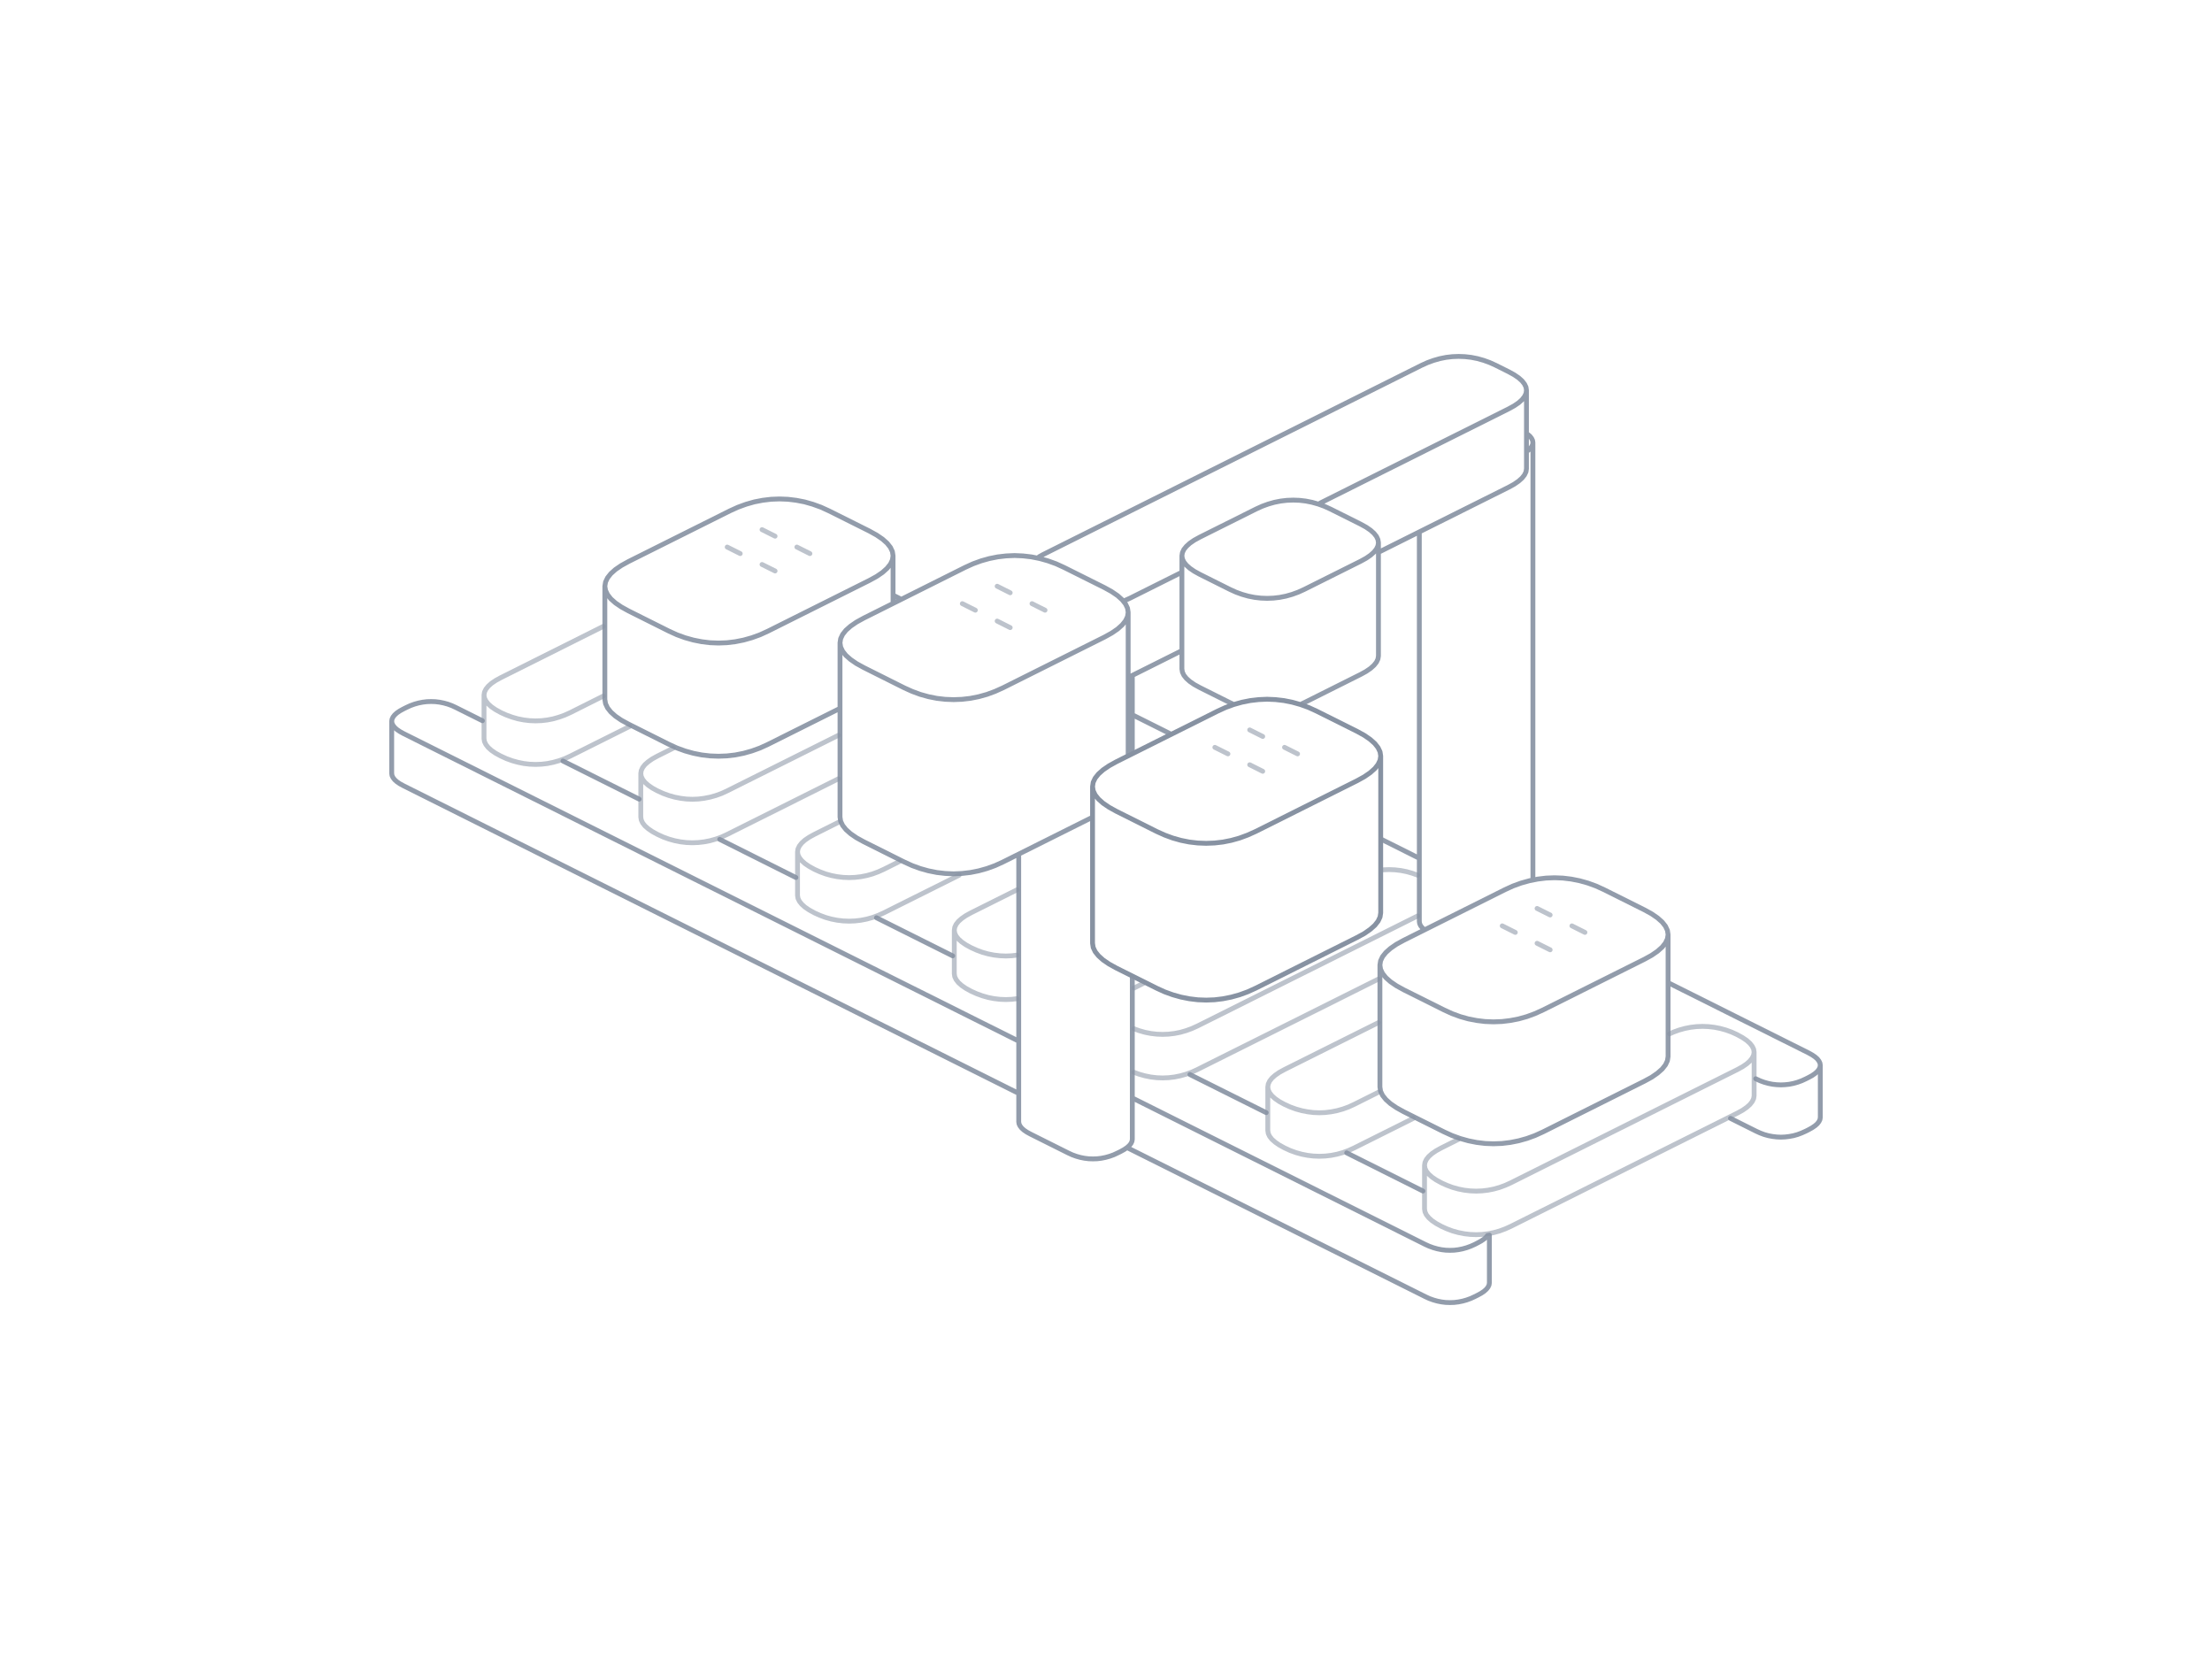
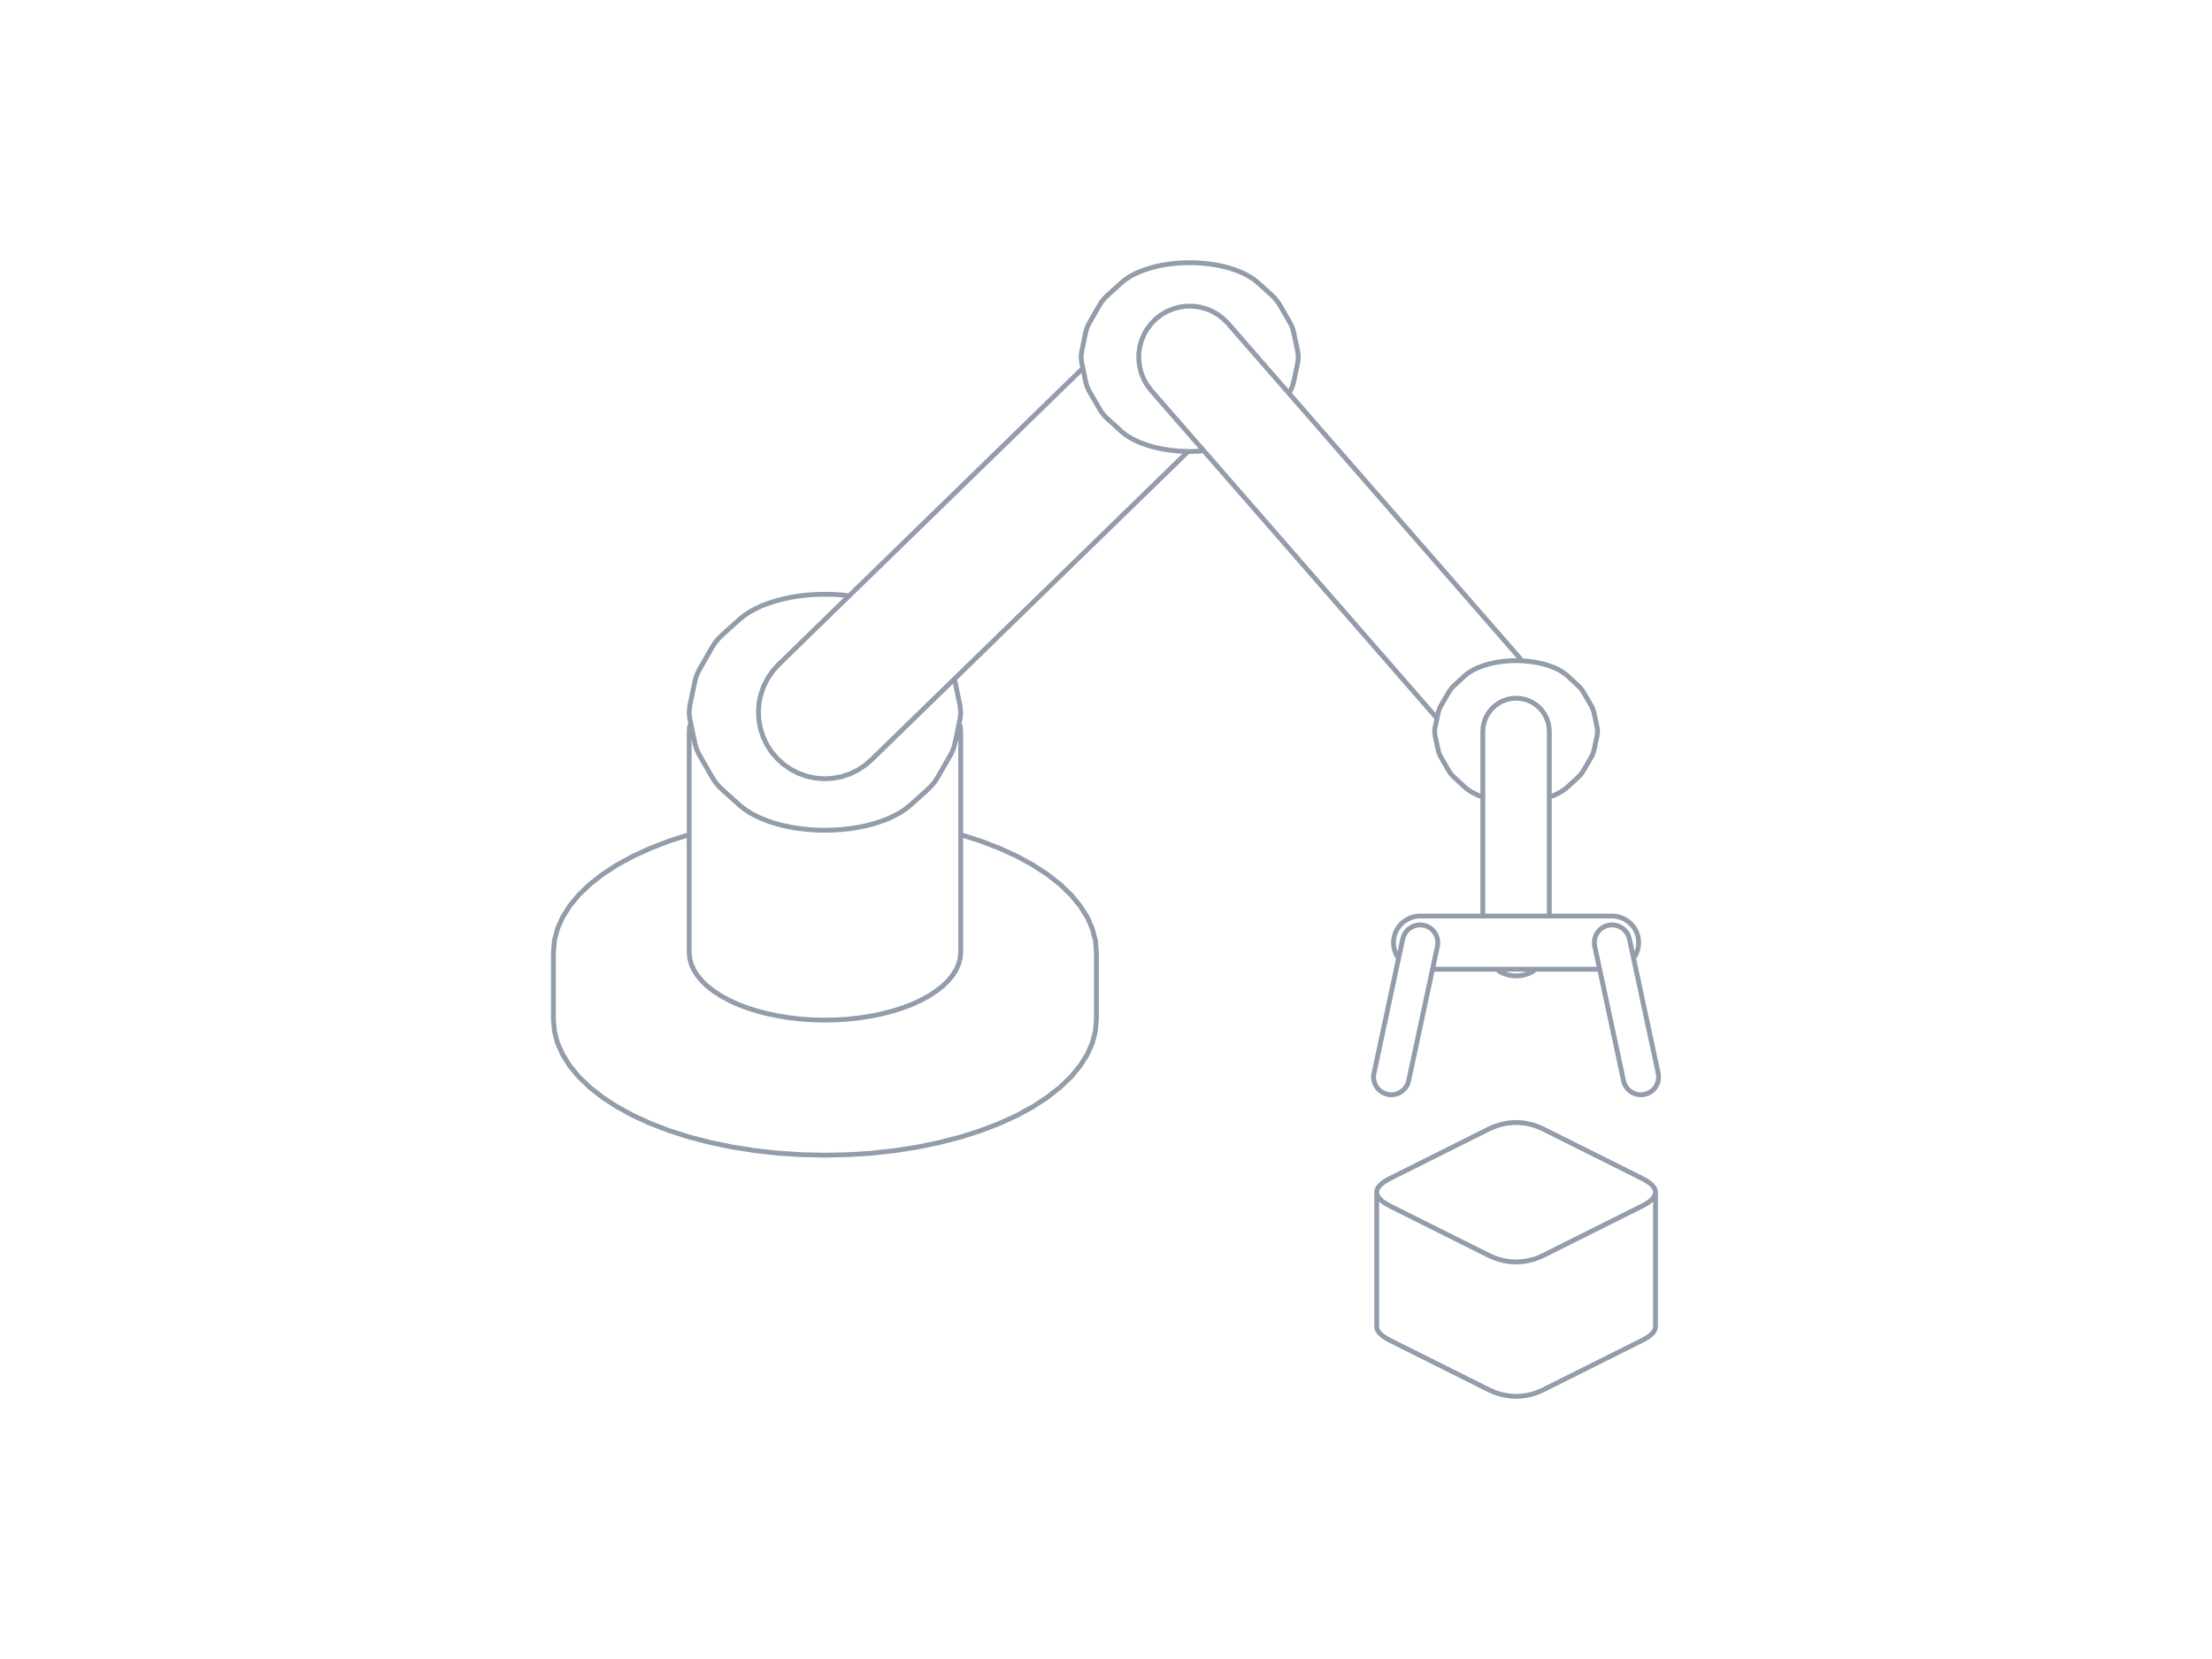
<svg xmlns="http://www.w3.org/2000/svg" viewBox="0 0 480 360" role="img" color="#8792a2" fill="none" stroke="currentColor" stroke-width="1.05" stroke-linecap="round" stroke-linejoin="round">
-   <path vector-effect="non-scaling-stroke" stroke-opacity=".55" d="M130.90,135.93 108.66,147.06 107.55,147.67 106.64,148.29 105.94,148.92 105.44,149.55 105.13,150.19 105.03,150.83 105.03,160.28 105.13,160.92 105.44,161.56 105.94,162.20 106.64,162.83 107.55,163.45 108.66,164.06 108.67,164.06 109.89,164.62 111.13,165.07 112.39,165.42 113.66,165.68 114.94,165.83 116.22,165.88 117.51,165.83 118.79,165.68 120.06,165.42 121.31,165.07 122.56,164.62 123.78,164.06 136.62,157.64 M130.90,151.05 123.78,154.62 122.56,155.17 121.31,155.62 120.06,155.98 118.79,156.23 117.51,156.38 116.22,156.43 114.94,156.38 113.66,156.23 112.39,155.98 111.13,155.62 109.89,155.17 108.67,154.62 108.66,154.61 107.55,154.00 106.64,153.38 105.94,152.75 105.44,152.11 105.13,151.47 105.03,150.83 M146.12,162.34 142.67,164.06 141.56,164.67 140.66,165.30 139.95,165.92 139.45,166.56 139.15,167.20 139.05,167.84 139.05,177.29 139.15,177.93 139.45,178.57 139.95,179.21 140.66,179.83 141.56,180.45 142.67,181.06 142.69,181.07 143.91,181.63 145.15,182.08 146.41,182.43 147.68,182.68 148.96,182.83 150.24,182.88 151.52,182.83 152.80,182.68 154.07,182.43 155.33,182.08 156.57,181.63 157.79,181.07 181.93,169.00 M181.93,159.56 157.79,171.62 156.57,172.18 155.33,172.63 154.07,172.98 152.80,173.23 151.52,173.39 150.24,173.44 148.96,173.39 147.68,173.23 146.41,172.98 145.15,172.63 143.91,172.18 142.69,171.62 142.67,171.62 141.56,171.01 140.66,170.39 139.95,169.76 139.45,169.12 139.15,168.48 139.05,167.84 M182.11,178.36 176.69,181.07 175.58,181.68 174.67,182.30 173.97,182.93 173.47,183.57 173.16,184.21 173.06,184.85 173.06,194.30 173.16,194.94 173.47,195.58 173.97,196.21 174.67,196.84 175.58,197.46 176.69,198.07 176.70,198.08 177.92,198.63 179.16,199.09 180.42,199.44 181.69,199.69 182.97,199.84 184.25,199.89 185.54,199.84 186.82,199.69 188.09,199.44 189.34,199.09 190.58,198.63 191.80,198.08 208.13,189.92 M195.20,186.93 191.80,188.63 190.58,189.18 189.34,189.64 188.09,189.99 186.82,190.24 185.54,190.39 184.25,190.44 182.97,190.39 181.69,190.24 180.42,189.99 179.16,189.64 177.92,189.18 176.70,188.63 176.69,188.62 175.58,188.01 174.67,187.39 173.97,186.76 173.47,186.13 173.16,185.49 173.06,184.85 M220.71,193.08 210.70,198.08 209.59,198.69 208.69,199.31 207.98,199.94 207.48,200.57 207.18,201.21 207.08,201.86 207.08,211.30 207.18,211.95 207.48,212.58 207.98,213.22 208.69,213.85 209.59,214.47 210.70,215.08 210.72,215.09 211.94,215.64 213.18,216.09 214.44,216.45 215.71,216.70 216.99,216.85 218.27,216.90 219.55,216.85 220.71,216.71 M220.71,207.26 219.55,207.40 218.27,207.45 216.99,207.40 215.71,207.25 214.44,207.00 213.18,206.65 211.94,206.19 210.72,205.64 210.70,205.63 209.59,205.02 208.69,204.40 207.98,203.77 207.48,203.14 207.18,202.50 207.08,201.86 M301.42,188.70 300.13,188.75 299.96,188.77 M248.11,213.39 246.06,214.41 M246.06,232.69 247.19,233.10 248.45,233.45 249.72,233.71 251.00,233.86 252.28,233.91 253.57,233.86 254.84,233.71 256.12,233.45 257.37,233.10 258.61,232.65 259.83,232.09 299.09,212.47 M307.64,189.92 306.51,189.51 305.25,189.15 303.98,188.90 302.70,188.75 301.42,188.70 M307.64,198.75 259.83,222.65 258.61,223.20 257.37,223.65 256.12,224.01 254.84,224.26 253.57,224.41 252.28,224.46 251.00,224.41 249.72,224.26 248.45,224.01 247.19,223.65 246.06,223.24 M299.09,221.92 278.73,232.09 277.62,232.70 276.72,233.32 276.01,233.95 275.51,234.59 275.21,235.23 275.11,235.87 275.11,245.32 275.21,245.96 275.51,246.60 276.01,247.23 276.72,247.86 277.62,248.48 278.73,249.09 278.75,249.10 279.97,249.66 281.21,250.11 282.47,250.46 283.74,250.71 285.01,250.86 286.30,250.91 287.58,250.86 288.86,250.71 290.13,250.46 291.39,250.11 292.63,249.66 293.85,249.10 306.69,242.68 M299.27,236.94 293.85,239.65 292.63,240.21 291.39,240.66 290.13,241.01 288.86,241.26 287.58,241.42 286.30,241.47 285.01,241.42 283.74,241.26 282.47,241.01 281.21,240.66 279.97,240.21 278.75,239.65 278.73,239.65 277.62,239.04 276.72,238.42 276.01,237.79 275.51,237.15 275.21,236.51 275.11,235.87 M369.45,222.72 368.16,222.77 366.88,222.92 365.61,223.17 364.35,223.52 363.11,223.97 362.32,224.33 M316.42,247.27 312.75,249.10 311.64,249.71 310.73,250.33 310.03,250.96 309.52,251.60 309.22,252.24 309.12,252.88 309.12,262.33 309.22,262.97 309.52,263.61 310.03,264.24 310.73,264.87 311.64,265.49 312.75,266.10 312.76,266.11 313.98,266.66 315.22,267.12 316.48,267.47 317.75,267.72 319.03,267.87 320.31,267.92 321.60,267.87 322.87,267.72 324.14,267.47 325.40,267.12 326.64,266.66 327.86,266.11 377.01,241.54 378.12,240.93 379.03,240.30 379.73,239.68 380.23,239.04 380.54,238.40 380.64,237.76 380.64,228.31 380.54,227.67 380.23,227.03 379.73,226.40 379.03,225.77 378.12,225.15 377.01,224.54 377.00,224.53 375.78,223.97 374.54,223.52 373.28,223.17 372.01,222.92 370.73,222.77 369.45,222.72 M380.64,228.31 380.54,228.95 380.23,229.59 379.73,230.23 379.03,230.86 378.12,231.48 377.01,232.09 327.86,256.66 326.64,257.21 325.40,257.67 324.14,258.02 322.87,258.27 321.60,258.42 320.31,258.47 319.03,258.42 317.75,258.27 316.48,258.02 315.22,257.67 313.98,257.21 312.76,256.66 312.75,256.65 311.64,256.04 310.73,255.42 310.03,254.79 309.52,254.16 309.22,253.52 309.12,252.88 M165.36,114.93 168.19,116.35 M157.80,118.71 160.63,120.13 M172.92,118.71 175.75,120.13 M165.36,122.49 168.19,123.90 M216.38,127.21 219.21,128.63 M208.82,130.99 211.65,132.41 M223.94,130.99 226.77,132.41 M216.38,134.77 219.21,136.19 M271.18,158.39 274.01,159.81 M263.62,162.17 266.46,163.59 M278.74,162.17 281.57,163.59 M271.18,165.95 274.01,167.37 M333.54,197.13 336.38,198.55 M325.98,200.91 328.82,202.33 M341.10,200.91 343.93,202.33 M333.54,204.69 336.38,206.11" />
-   <path vector-effect="non-scaling-stroke" stroke-opacity=".9" d="M375.51,242.68 381.09,245.47 381.95,245.86 382.83,246.19 383.73,246.44 384.63,246.61 385.54,246.72 386.45,246.76 387.36,246.72 388.27,246.61 389.18,246.44 390.07,246.19 390.95,245.86 391.82,245.47 392.42,245.17 393.21,244.73 393.86,244.29 394.36,243.85 394.71,243.39 394.93,242.94 395.00,242.48 395.00,231.15 394.93,230.69 394.71,230.24 394.36,229.78 393.86,229.34 393.21,228.90 392.42,228.46 362.32,213.41 M307.64,186.07 299.96,182.23 M253.78,159.14 246.06,155.28 M195.20,129.85 194.14,129.32 M395.00,231.15 394.93,231.60 394.71,232.06 394.36,232.51 393.86,232.95 393.21,233.40 392.42,233.83 391.82,234.13 390.95,234.53 390.07,234.85 389.18,235.10 388.27,235.28 387.36,235.38 386.45,235.42 385.54,235.38 384.63,235.28 383.73,235.10 382.83,234.85 381.95,234.53 381.09,234.13 380.99,234.08 M93.55,152.23 92.64,152.26 91.73,152.37 90.82,152.55 89.93,152.80 89.05,153.12 88.18,153.52 87.58,153.82 86.79,154.25 86.14,154.69 85.64,155.14 85.29,155.59 85.07,156.05 85.00,156.50 85.00,167.84 85.07,168.30 85.29,168.75 85.64,169.20 86.14,169.65 86.79,170.09 87.58,170.52 220.71,237.09 M244.90,249.19 309.28,281.37 310.14,281.77 311.03,282.09 311.92,282.34 312.82,282.52 313.73,282.63 314.64,282.66 315.56,282.63 316.46,282.52 317.37,282.34 318.26,282.09 319.14,281.77 320.01,281.37 320.61,281.07 321.40,280.64 322.05,280.20 322.55,279.75 322.90,279.30 323.12,278.84 323.19,278.39 323.19,268.01 M308.77,258.45 292.23,250.17 M274.76,241.44 258.21,233.17 M206.73,207.42 190.19,199.15 M172.71,190.42 156.17,182.14 M138.70,173.41 122.16,165.14 M104.68,156.40 98.91,153.52 98.05,153.12 97.17,152.80 96.27,152.55 95.37,152.37 94.46,152.26 93.55,152.23 M322.81,268.08 322.55,268.41 322.05,268.86 321.40,269.30 320.61,269.73 320.01,270.04 319.14,270.43 318.26,270.75 317.37,271.00 316.46,271.18 315.56,271.29 314.64,271.32 313.73,271.29 312.82,271.18 311.92,271.00 311.03,270.75 310.14,270.43 309.28,270.04 246.06,238.43 M220.71,225.75 87.58,159.19 86.79,158.75 86.14,158.31 85.64,157.86 85.29,157.41 85.07,156.96 85.00,156.50 M307.99,115.81 307.99,199.97 308.06,200.42 308.27,200.88 308.63,201.33 308.85,201.53 M332.64,190.61 332.64,96.03 332.57,95.58 332.35,95.12 332.00,94.67 331.59,94.31 M332.64,96.03 332.57,96.49 332.35,96.94 332.00,97.39 331.59,97.75 M221.06,185.73 221.06,243.43 221.13,243.88 221.35,244.34 221.70,244.79 222.20,245.24 222.85,245.68 223.64,246.11 231.80,250.19 232.67,250.59 233.55,250.91 234.44,251.16 235.34,251.34 236.25,251.45 237.17,251.48 238.08,251.45 238.99,251.34 239.89,251.16 240.78,250.91 241.67,250.59 242.53,250.19 243.14,249.89 243.92,249.46 244.57,249.02 245.07,248.57 245.43,248.12 245.64,247.66 245.71,247.21 245.71,212.19 M245.71,163.18 245.71,146.95 M316.53,77.34 315.17,77.39 313.80,77.55 312.45,77.82 311.11,78.20 309.78,78.68 308.48,79.27 226.32,120.35 225.48,120.82 M245.16,146.83 245.22,146.81 256.12,141.36 M299.47,119.68 327.38,105.73 328.56,105.08 329.53,104.41 330.28,103.74 330.81,103.07 331.14,102.38 331.24,101.70 331.24,84.69 331.14,84.01 330.81,83.33 330.28,82.65 329.53,81.98 328.56,81.32 327.38,80.67 324.58,79.27 323.28,78.68 321.96,78.20 320.62,77.82 319.26,77.55 317.90,77.39 316.53,77.34 M331.24,84.69 331.14,85.38 330.81,86.06 330.28,86.74 329.53,87.41 328.56,88.07 327.38,88.72 286.49,109.16 M256.12,124.35 245.22,129.80 244.09,130.31 M280.63,108.52 279.26,108.57 277.90,108.73 276.54,109.00 275.20,109.38 273.88,109.86 272.58,110.45 260.33,116.57 259.15,117.22 258.19,117.88 257.44,118.56 256.90,119.23 256.58,119.91 256.47,120.60 256.47,145.16 256.58,145.85 256.90,146.53 257.44,147.21 258.19,147.88 259.15,148.54 260.33,149.19 266.91,152.48 267.31,152.66 M282.61,152.66 283.01,152.48 295.26,146.35 296.44,145.70 297.40,145.04 298.15,144.37 298.69,143.69 299.01,143.01 299.12,142.33 299.12,117.76 299.01,117.08 298.69,116.40 298.15,115.72 297.40,115.05 296.44,114.39 295.26,113.74 288.68,110.45 287.38,109.86 286.06,109.38 284.71,109.00 283.36,108.73 282.00,108.57 280.63,108.52 M299.12,117.76 299.01,118.45 298.69,119.13 298.15,119.81 297.40,120.48 296.44,121.14 295.26,121.79 283.01,127.91 281.71,128.50 280.39,128.98 279.05,129.36 277.69,129.63 276.33,129.79 274.96,129.84 273.59,129.79 272.23,129.63 270.87,129.36 269.53,128.98 268.21,128.50 266.91,127.91 260.33,124.62 259.15,123.97 258.19,123.31 257.44,122.64 256.90,121.96 256.58,121.28 256.47,120.60 M169.14,108.27 167.31,108.34 165.49,108.56 163.69,108.91 161.90,109.42 160.14,110.06 158.40,110.85 136.41,121.84 134.83,122.71 133.54,123.59 132.54,124.49 131.83,125.39 131.40,126.30 131.25,127.21 131.25,151.78 131.40,152.69 131.83,153.60 132.54,154.50 133.54,155.40 134.83,156.28 136.41,157.14 145.17,161.53 146.91,162.32 148.67,162.96 150.46,163.46 152.27,163.82 154.08,164.03 155.91,164.10 157.73,164.03 159.55,163.82 161.36,163.46 163.14,162.96 164.91,162.32 166.64,161.53 181.93,153.89 M193.79,130.56 193.79,120.60 193.65,119.69 193.22,118.78 192.50,117.87 191.50,116.98 190.21,116.10 188.64,115.23 179.87,110.85 178.14,110.06 176.37,109.42 174.58,108.91 172.78,108.56 170.96,108.34 169.14,108.27 M193.79,120.60 193.65,121.51 193.22,122.42 192.50,123.32 191.50,124.22 190.21,125.10 188.64,125.96 166.64,136.96 164.91,137.75 163.14,138.39 161.36,138.89 159.55,139.25 157.73,139.47 155.91,139.54 154.08,139.47 152.27,139.25 150.46,138.89 148.67,138.39 146.91,137.75 145.17,136.96 136.41,132.58 134.83,131.71 133.54,130.83 132.54,129.94 131.83,129.03 131.40,128.12 131.25,127.21 M220.16,120.55 218.33,120.63 216.52,120.84 214.71,121.20 212.92,121.70 211.16,122.34 209.42,123.13 187.43,134.13 185.85,135.00 184.57,135.88 183.56,136.77 182.85,137.67 182.42,138.58 182.28,139.49 182.28,177.29 182.42,178.20 182.85,179.11 183.56,180.01 184.57,180.91 185.85,181.79 187.43,182.66 196.20,187.04 197.93,187.83 199.69,188.47 201.48,188.97 203.29,189.33 205.11,189.54 206.93,189.62 208.75,189.54 210.57,189.33 212.38,188.97 214.17,188.47 215.93,187.83 217.66,187.04 236.73,177.51 M244.81,163.63 244.81,132.88 244.67,131.97 244.24,131.06 243.52,130.16 242.52,129.26 241.23,128.38 239.66,127.51 230.89,123.13 229.16,122.34 227.39,121.70 225.61,121.20 223.80,120.84 221.98,120.63 220.16,120.55 M244.81,132.88 244.67,133.79 244.24,134.70 243.52,135.60 242.52,136.50 241.23,137.38 239.66,138.25 217.66,149.25 215.93,150.03 214.17,150.68 212.38,151.18 210.57,151.54 208.75,151.75 206.93,151.82 205.11,151.75 203.29,151.54 201.48,151.18 199.69,150.68 197.93,150.03 196.20,149.25 187.43,144.86 185.85,143.99 184.57,143.11 183.56,142.22 182.85,141.32 182.42,140.41 182.28,139.49 M337.32,190.47 335.50,190.54 333.68,190.76 331.87,191.12 330.08,191.62 328.32,192.26 326.59,193.05 304.59,204.05 303.02,204.91 301.73,205.80 300.73,206.69 300.01,207.59 299.58,208.50 299.44,209.41 299.44,235.87 299.58,236.78 300.01,237.69 300.73,238.59 301.73,239.49 303.02,240.37 304.59,241.24 313.36,245.62 315.09,246.41 316.86,247.05 318.64,247.55 320.45,247.91 322.27,248.13 324.09,248.20 325.92,248.13 327.73,247.91 329.54,247.55 331.33,247.05 333.09,246.41 334.83,245.62 356.82,234.62 358.40,233.76 359.68,232.87 360.69,231.98 361.40,231.08 361.83,230.17 361.97,229.26 361.97,202.80 361.83,201.89 361.40,200.98 360.69,200.08 359.68,199.18 358.40,198.30 356.82,197.43 348.05,193.05 346.32,192.26 344.56,191.62 342.77,191.12 340.96,190.76 339.14,190.54 337.32,190.47 M361.97,202.80 361.83,203.71 361.40,204.62 360.69,205.52 359.68,206.42 358.40,207.30 356.82,208.17 334.83,219.16 333.09,219.95 331.33,220.60 329.54,221.10 327.73,221.45 325.92,221.67 324.09,221.74 322.27,221.67 320.45,221.45 318.64,221.10 316.86,220.60 315.09,219.95 313.36,219.16 304.59,214.78 303.02,213.91 301.73,213.03 300.73,212.14 300.01,211.23 299.58,210.33 299.44,209.41" />
-   <path vector-effect="non-scaling-stroke" stroke-opacity="1" d="M274.96,151.73 273.14,151.81 271.32,152.02 269.51,152.38 267.72,152.88 265.96,153.52 264.23,154.31 242.23,165.31 240.66,166.18 239.37,167.06 238.37,167.95 237.65,168.85 237.22,169.76 237.08,170.68 237.08,204.69 237.22,205.60 237.65,206.51 238.37,207.41 239.37,208.31 240.66,209.19 242.23,210.06 251.00,214.44 252.73,215.23 254.50,215.87 256.28,216.37 258.09,216.73 259.91,216.95 261.73,217.02 263.56,216.95 265.37,216.73 267.18,216.37 268.97,215.87 270.73,215.23 272.47,214.44 294.46,203.44 296.04,202.58 297.32,201.69 298.33,200.80 299.04,199.90 299.47,198.99 299.61,198.08 299.61,164.06 299.47,163.15 299.04,162.24 298.33,161.34 297.32,160.44 296.04,159.56 294.46,158.69 285.69,154.31 283.96,153.52 282.19,152.88 280.41,152.38 278.60,152.02 276.78,151.81 274.96,151.73 M299.61,164.06 299.47,164.97 299.04,165.88 298.33,166.78 297.32,167.68 296.04,168.56 294.46,169.43 272.47,180.43 270.73,181.21 268.97,181.86 267.18,182.36 265.37,182.72 263.56,182.93 261.73,183.00 259.91,182.93 258.09,182.72 256.28,182.36 254.50,181.86 252.73,181.21 251.00,180.43 242.23,176.04 240.66,175.17 239.37,174.29 238.37,173.40 237.65,172.50 237.22,171.59 237.08,170.68" />
+   <path vector-effect="non-scaling-stroke" stroke-opacity=".9" d="M149.20,181.23 145.21,182.50 141.13,184.07 137.35,185.80 133.87,187.70 130.74,189.74 127.98,191.90 125.61,194.18 123.64,196.56 122.10,199.01 120.98,201.52 120.31,204.07 120.09,206.63 120.09,221.22 120.31,223.78 120.98,226.33 122.10,228.84 123.64,231.29 125.61,233.67 127.98,235.94 130.74,238.11 133.87,240.15 137.35,242.05 141.13,243.78 145.21,245.35 149.55,246.73 154.11,247.91 158.86,248.90 163.76,249.67 168.78,250.23 173.87,250.56 179.01,250.67 184.14,250.56 189.24,250.23 194.26,249.67 199.16,248.90 203.91,247.91 208.47,246.73 212.80,245.35 216.88,243.78 220.67,242.05 224.14,240.15 227.27,238.11 230.03,235.94 232.40,233.67 234.37,231.29 235.92,228.84 237.03,226.33 237.70,223.78 237.92,221.22 237.92,206.63 237.70,204.07 237.03,201.52 235.92,199.01 234.37,196.56 232.40,194.18 230.03,191.90 227.27,189.74 224.14,187.70 220.67,185.80 216.88,184.07 212.80,182.50 208.82,181.23 M149.65,157.53 149.55,158.72 149.55,206.63 149.66,207.92 149.99,209.19 150.55,210.45 151.32,211.67 152.31,212.86 153.49,214.00 154.88,215.08 156.44,216.10 158.18,217.05 160.07,217.92 162.11,218.70 164.28,219.39 166.56,219.98 168.93,220.47 171.38,220.86 173.89,221.14 176.44,221.31 179.01,221.36 181.57,221.31 184.12,221.14 186.63,220.86 189.08,220.47 191.46,219.98 193.74,219.39 195.90,218.70 197.94,217.92 199.84,217.05 201.57,216.10 203.14,215.08 204.52,214.00 205.71,212.86 206.69,211.67 207.46,210.45 208.02,209.19 208.35,207.92 208.47,206.63 208.47,158.72 208.36,157.53 M149.55,154.56 149.66,155.84 150.76,161.13 151.08,162.36 151.62,163.57 154.45,168.52 155.12,169.58 155.97,170.61 156.99,171.59 160.64,174.86 161.63,175.64 162.76,176.37 164.01,177.05 165.37,177.68 166.84,178.24 168.40,178.74 170.04,179.17 171.75,179.52 173.52,179.80 175.32,180.00 177.16,180.12 179.01,180.16 180.86,180.12 182.69,180.00 184.50,179.80 186.26,179.52 187.97,179.17 189.61,178.74 191.17,178.24 192.64,177.68 194.00,177.05 195.25,176.37 196.38,175.64 197.38,174.86 201.02,171.59 202.05,170.61 202.90,169.58 203.56,168.52 206.40,163.57 206.93,162.36 207.26,161.13 208.35,155.84 208.47,154.56 208.35,153.27 207.26,147.98 207.19,147.74 M183.82,129.24 182.69,129.11 180.86,128.99 179.01,128.95 177.16,128.99 175.32,129.11 173.52,129.31 171.75,129.59 170.04,129.95 168.40,130.37 166.84,130.87 165.37,131.43 164.01,132.06 162.76,132.74 161.63,133.48 160.64,134.26 156.99,137.52 155.97,138.51 155.12,139.53 154.45,140.59 151.62,145.55 151.08,146.76 150.76,147.98 149.66,153.27 149.55,154.56 M234.68,80.20 168.94,144.22 167.68,145.62 166.61,147.17 165.75,148.86 165.12,150.64 164.72,152.48 164.58,154.36 164.67,156.25 165.02,158.11 165.60,159.90 166.41,161.61 167.44,163.19 168.67,164.62 170.07,165.89 171.62,166.96 173.31,167.82 175.09,168.45 176.93,168.84 178.81,168.99 180.70,168.89 182.56,168.55 184.35,167.96 186.06,167.15 187.64,166.12 189.07,164.90 257.47,98.30 M235.83,71.24 235.57,72.22 234.69,76.46 234.60,77.48 234.69,78.51 235.57,82.74 235.83,83.72 236.26,84.69 238.54,88.65 239.07,89.50 239.75,90.32 240.57,91.10 243.47,93.72 244.26,94.35 245.16,94.93 246.16,95.48 247.26,95.98 248.43,96.43 249.68,96.83 250.99,97.17 252.36,97.45 253.77,97.68 255.22,97.84 256.68,97.93 258.16,97.97 259.64,97.93 260.78,97.86 M279.88,85.02 280.07,84.69 280.49,83.72 280.75,82.74 281.64,78.51 281.73,77.48 281.64,76.46 280.75,72.22 280.49,71.24 280.07,70.28 277.79,66.31 277.25,65.47 276.58,64.65 275.76,63.86 272.86,61.24 272.06,60.62 271.16,60.03 270.16,59.48 269.07,58.98 267.90,58.53 266.65,58.14 265.33,57.79 263.97,57.51 262.56,57.29 261.11,57.13 259.64,57.03 258.16,57.00 256.68,57.03 255.22,57.13 253.77,57.29 252.36,57.51 250.99,57.79 249.68,58.14 248.43,58.53 247.26,58.98 246.16,59.48 245.16,60.03 244.26,60.62 243.47,61.24 240.57,63.86 239.75,64.65 239.07,65.47 238.54,66.31 236.26,70.28 235.83,71.24 M329.99,143.03 266.50,70.21 265.48,69.19 264.34,68.30 263.09,67.57 261.75,67.02 260.35,66.64 258.92,66.44 257.47,66.44 256.04,66.62 254.64,67.00 253.30,67.54 252.04,68.26 250.89,69.14 249.87,70.16 248.98,71.31 248.25,72.56 247.70,73.90 247.32,75.29 247.12,76.73 247.12,78.17 247.31,79.61 247.68,81.01 248.23,82.35 248.95,83.60 249.82,84.75 311.54,155.54 M325.69,143.58 324.64,143.74 323.61,143.96 322.62,144.21 321.69,144.51 320.81,144.85 319.99,145.22 319.24,145.63 318.56,146.07 317.97,146.54 315.82,148.51 315.20,149.10 314.70,149.72 314.30,150.35 312.57,153.32 312.25,154.04 312.06,154.78 311.38,157.95 311.31,158.72 311.38,159.49 312.06,162.67 312.25,163.40 312.57,164.13 314.30,167.10 314.70,167.73 315.20,168.34 315.82,168.93 317.97,170.90 318.56,171.37 319.24,171.81 319.99,172.22 320.81,172.60 321.42,172.83 M336.55,172.83 337.17,172.60 337.99,172.22 338.74,171.81 339.41,171.37 340.01,170.90 342.16,168.93 342.77,168.34 343.28,167.73 343.68,167.10 345.40,164.13 345.72,163.40 345.92,162.67 346.60,159.49 346.66,158.72 346.60,157.95 345.92,154.78 345.72,154.04 345.40,153.32 343.68,150.35 343.28,149.72 342.77,149.10 342.16,148.51 340.01,146.54 339.41,146.07 338.74,145.63 337.99,145.22 337.17,144.85 336.29,144.51 335.35,144.21 334.37,143.96 333.34,143.74 332.28,143.58 331.20,143.46 330.10,143.38 328.99,143.36 327.88,143.38 326.78,143.46 325.69,143.58 M325.19,210.67 325.38,210.80 326.23,211.22 327.12,211.52 328.05,211.70 328.99,211.77 329.93,211.70 330.86,211.52 331.75,211.22 332.60,210.80 332.79,210.67 M336.20,198.43 336.20,158.72 336.14,157.78 335.96,156.86 335.65,155.96 335.24,155.11 334.71,154.33 334.09,153.62 333.38,153.00 332.60,152.47 331.75,152.06 330.86,151.75 329.93,151.57 328.99,151.51 328.05,151.57 327.12,151.75 326.23,152.06 325.38,152.47 324.60,153.00 323.89,153.62 323.26,154.33 322.74,155.11 322.32,155.96 322.02,156.86 321.83,157.78 321.77,158.72 321.77,198.43 M354.75,207.54 354.82,207.44 355.15,206.76 355.39,206.04 355.54,205.30 355.59,204.55 355.54,203.80 355.39,203.06 355.15,202.34 354.82,201.66 354.40,201.04 353.90,200.47 353.33,199.97 352.71,199.55 352.03,199.22 351.31,198.97 350.57,198.83 349.82,198.78 308.16,198.78 307.40,198.83 306.66,198.97 305.95,199.22 305.27,199.55 304.64,199.97 304.08,200.47 303.58,201.04 303.16,201.66 302.82,202.34 302.58,203.06 302.43,203.80 302.38,204.55 302.43,205.30 302.58,206.04 302.82,206.76 303.16,207.44 303.22,207.54 M311.21,210.32 346.76,210.32 M298.15,232.91 298.07,233.41 298.06,233.91 298.12,234.41 298.25,234.90 298.43,235.36 298.68,235.80 298.98,236.21 299.33,236.57 299.72,236.88 300.16,237.14 300.62,237.34 301.10,237.48 301.60,237.55 302.10,237.56 302.60,237.50 303.09,237.38 303.56,237.19 304.00,236.94 304.40,236.64 304.76,236.29 305.08,235.90 305.33,235.47 305.53,235.00 305.67,234.52 311.92,205.36 311.99,204.86 312.00,204.36 311.94,203.86 311.82,203.37 311.63,202.90 311.39,202.46 311.09,202.06 310.74,201.69 310.34,201.38 309.91,201.12 309.45,200.92 308.96,200.79 308.47,200.71 307.96,200.71 307.46,200.77 306.97,200.89 306.51,201.07 306.07,201.32 305.66,201.62 305.30,201.97 304.99,202.37 304.73,202.80 304.53,203.26 304.39,203.74 298.15,232.91 M352.31,234.52 352.44,235.00 352.64,235.47 352.90,235.90 353.21,236.29 353.57,236.64 353.98,236.94 354.42,237.19 354.88,237.38 355.37,237.50 355.87,237.56 356.38,237.55 356.87,237.48 357.36,237.34 357.82,237.14 358.25,236.88 358.65,236.57 359.00,236.21 359.30,235.80 359.54,235.36 359.73,234.90 359.85,234.41 359.91,233.91 359.90,233.41 359.83,232.91 353.58,203.74 353.44,203.26 353.25,202.80 352.99,202.37 352.67,201.97 352.31,201.62 351.91,201.32 351.47,201.07 351.00,200.89 350.51,200.77 350.01,200.71 349.51,200.71 349.01,200.79 348.53,200.92 348.07,201.12 347.63,201.38 347.24,201.69 346.89,202.06 346.59,202.46 346.34,202.90 346.16,203.37 346.03,203.86 345.98,204.36 345.98,204.86 346.06,205.36 352.31,234.52 M328.99,243.58 327.98,243.62 326.98,243.74 325.99,243.94 325.00,244.22 324.03,244.57 323.07,245.00 301.57,255.75 300.71,256.23 300.00,256.72 299.45,257.21 299.05,257.71 298.81,258.21 298.74,258.71 298.74,287.87 298.81,288.38 299.05,288.88 299.45,289.37 300.00,289.87 300.71,290.35 301.57,290.83 323.07,301.58 324.03,302.01 325.00,302.37 325.99,302.65 326.98,302.84 327.98,302.96 328.99,303.00 329.99,302.96 331.00,302.84 331.99,302.65 332.98,302.37 333.95,302.01 334.90,301.58 356.40,290.83 357.27,290.35 357.98,289.87 358.53,289.37 358.93,288.88 359.16,288.38 359.24,287.87 359.24,258.71 359.16,258.21 358.93,257.71 358.53,257.21 357.98,256.72 357.27,256.23 356.40,255.75 334.90,245.00 333.95,244.57 332.98,244.22 331.99,243.94 331.00,243.74 329.99,243.62 328.99,243.58 M359.24,258.71 359.16,259.21 358.93,259.71 358.53,260.21 357.98,260.70 357.27,261.19 356.40,261.67 334.90,272.42 333.95,272.85 332.98,273.21 331.99,273.48 331.00,273.68 329.99,273.80 328.99,273.84 327.98,273.80 326.98,273.68 325.99,273.48 325.00,273.21 324.03,272.85 323.07,272.42 301.57,261.67 300.71,261.19 300.00,260.70 299.45,260.21 299.05,259.71 298.81,259.21 298.74,258.71" />
</svg>
